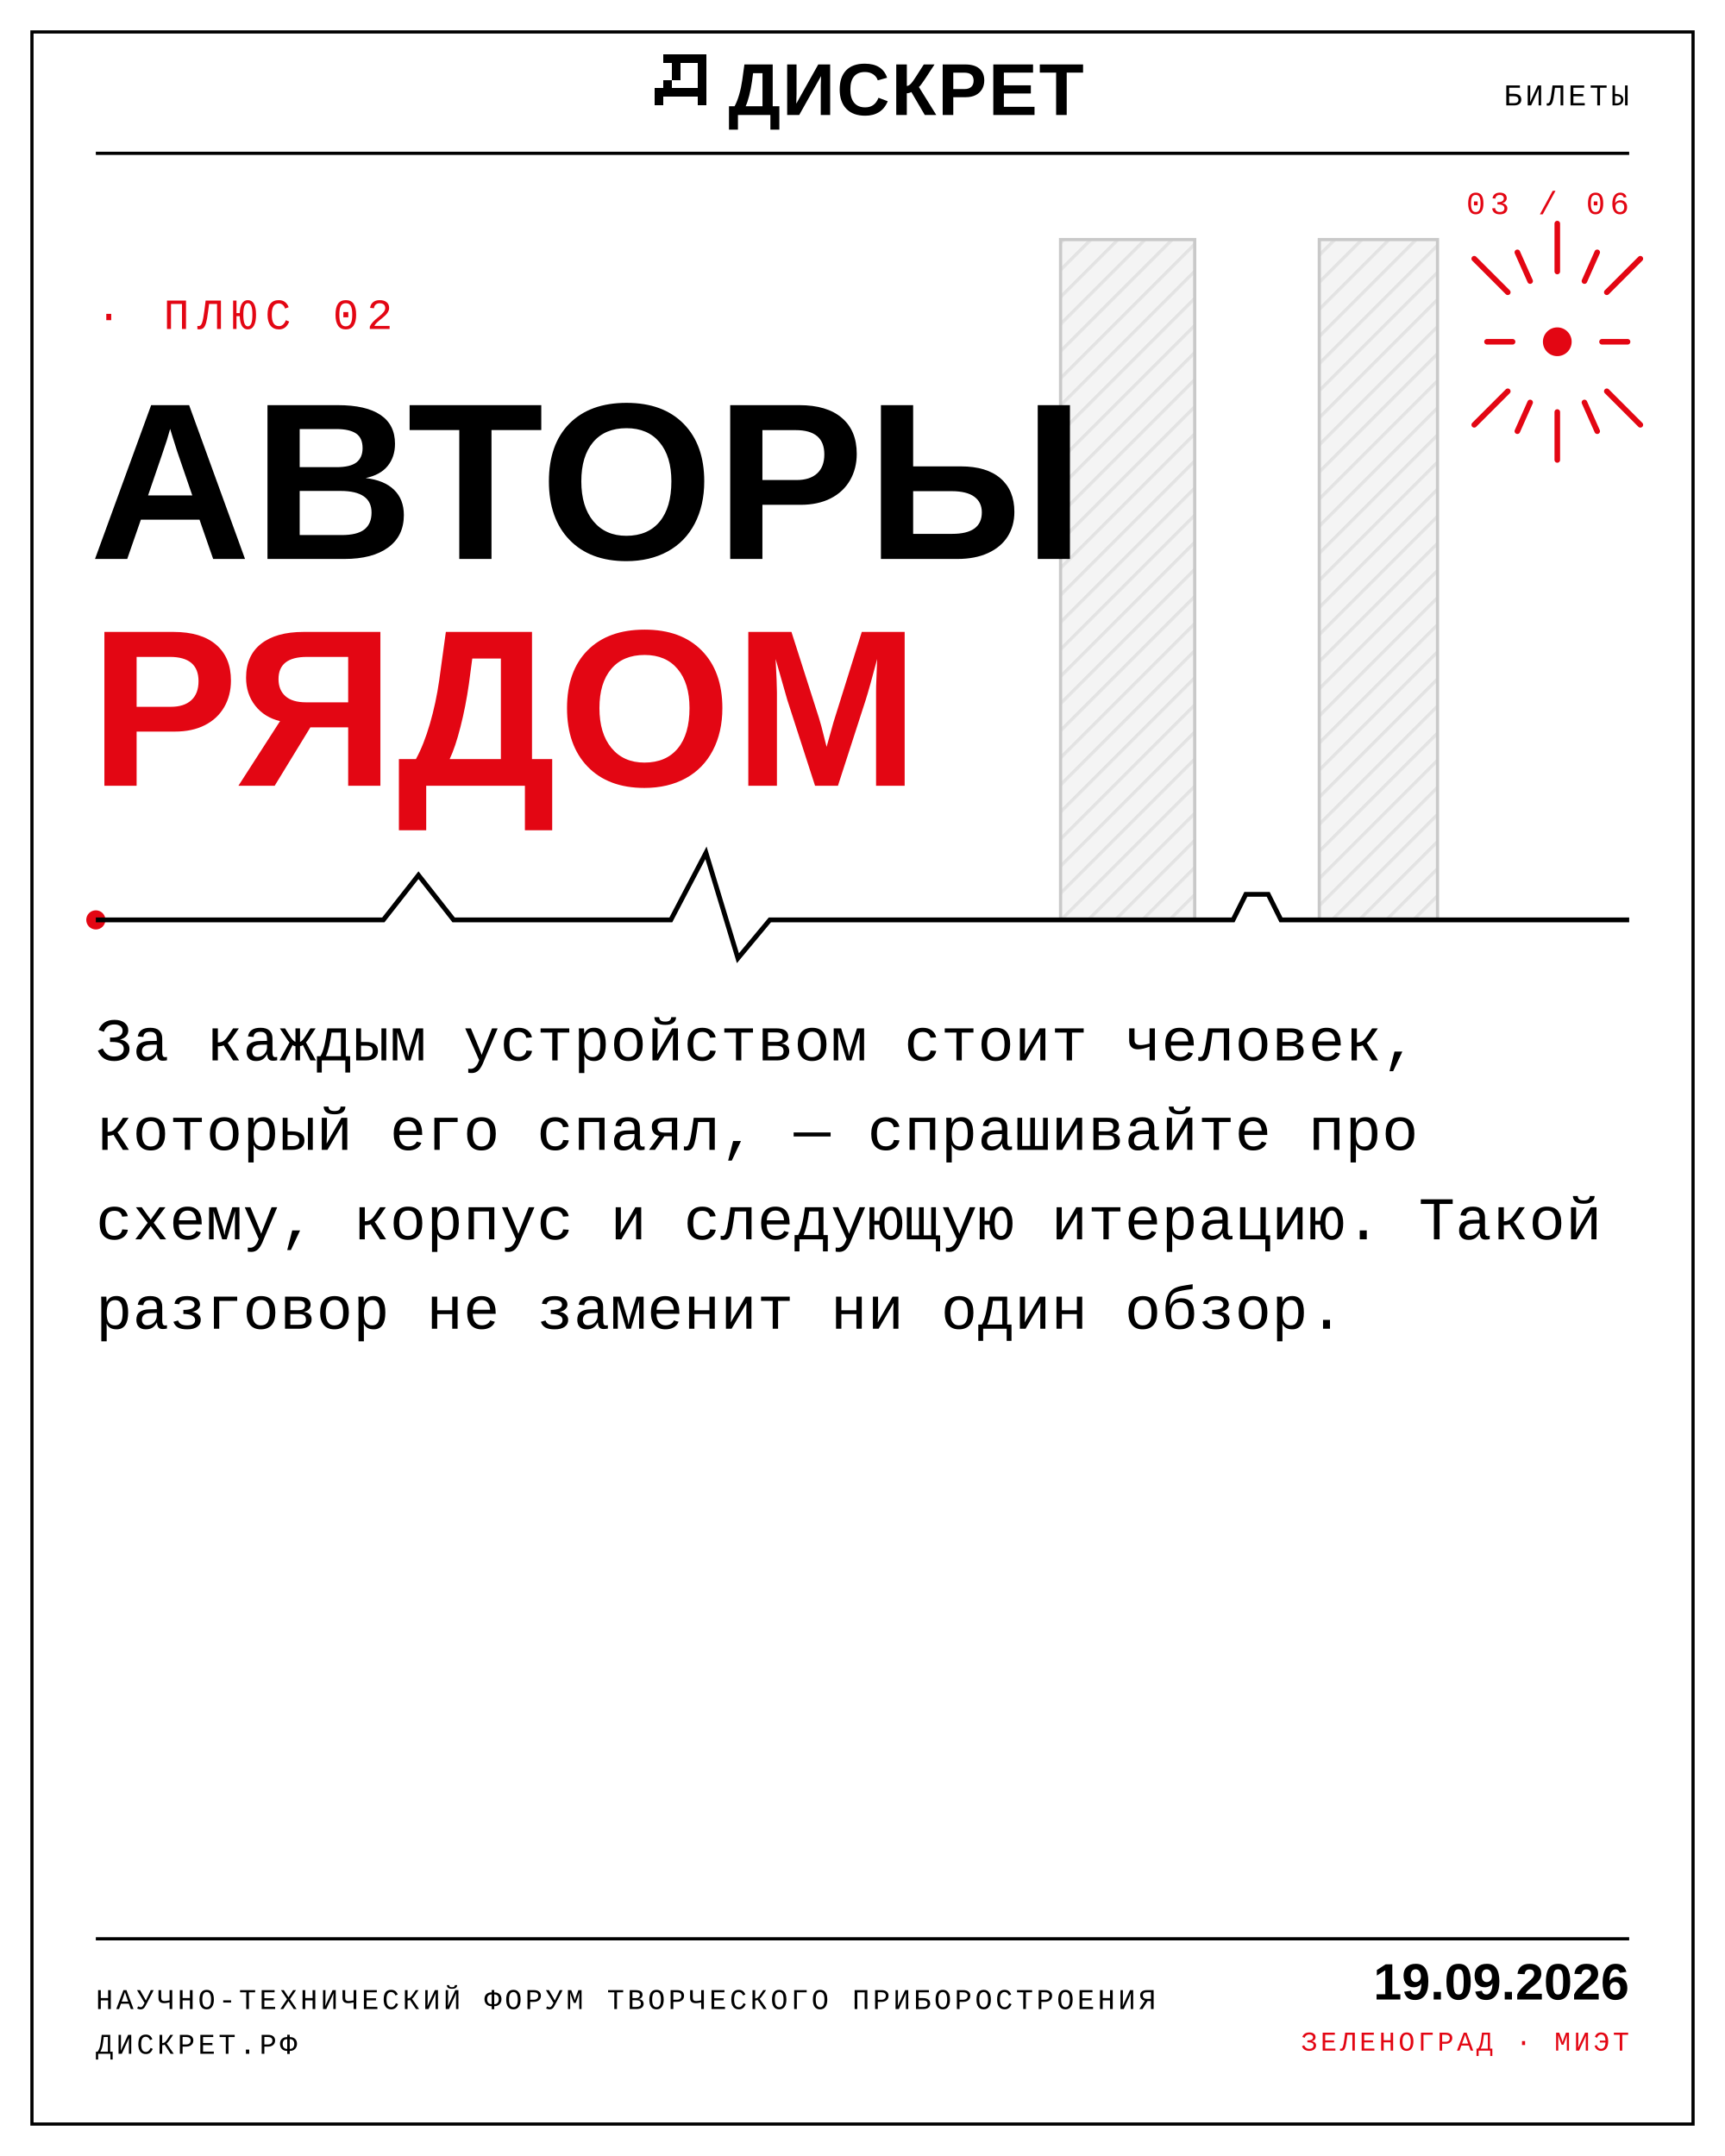
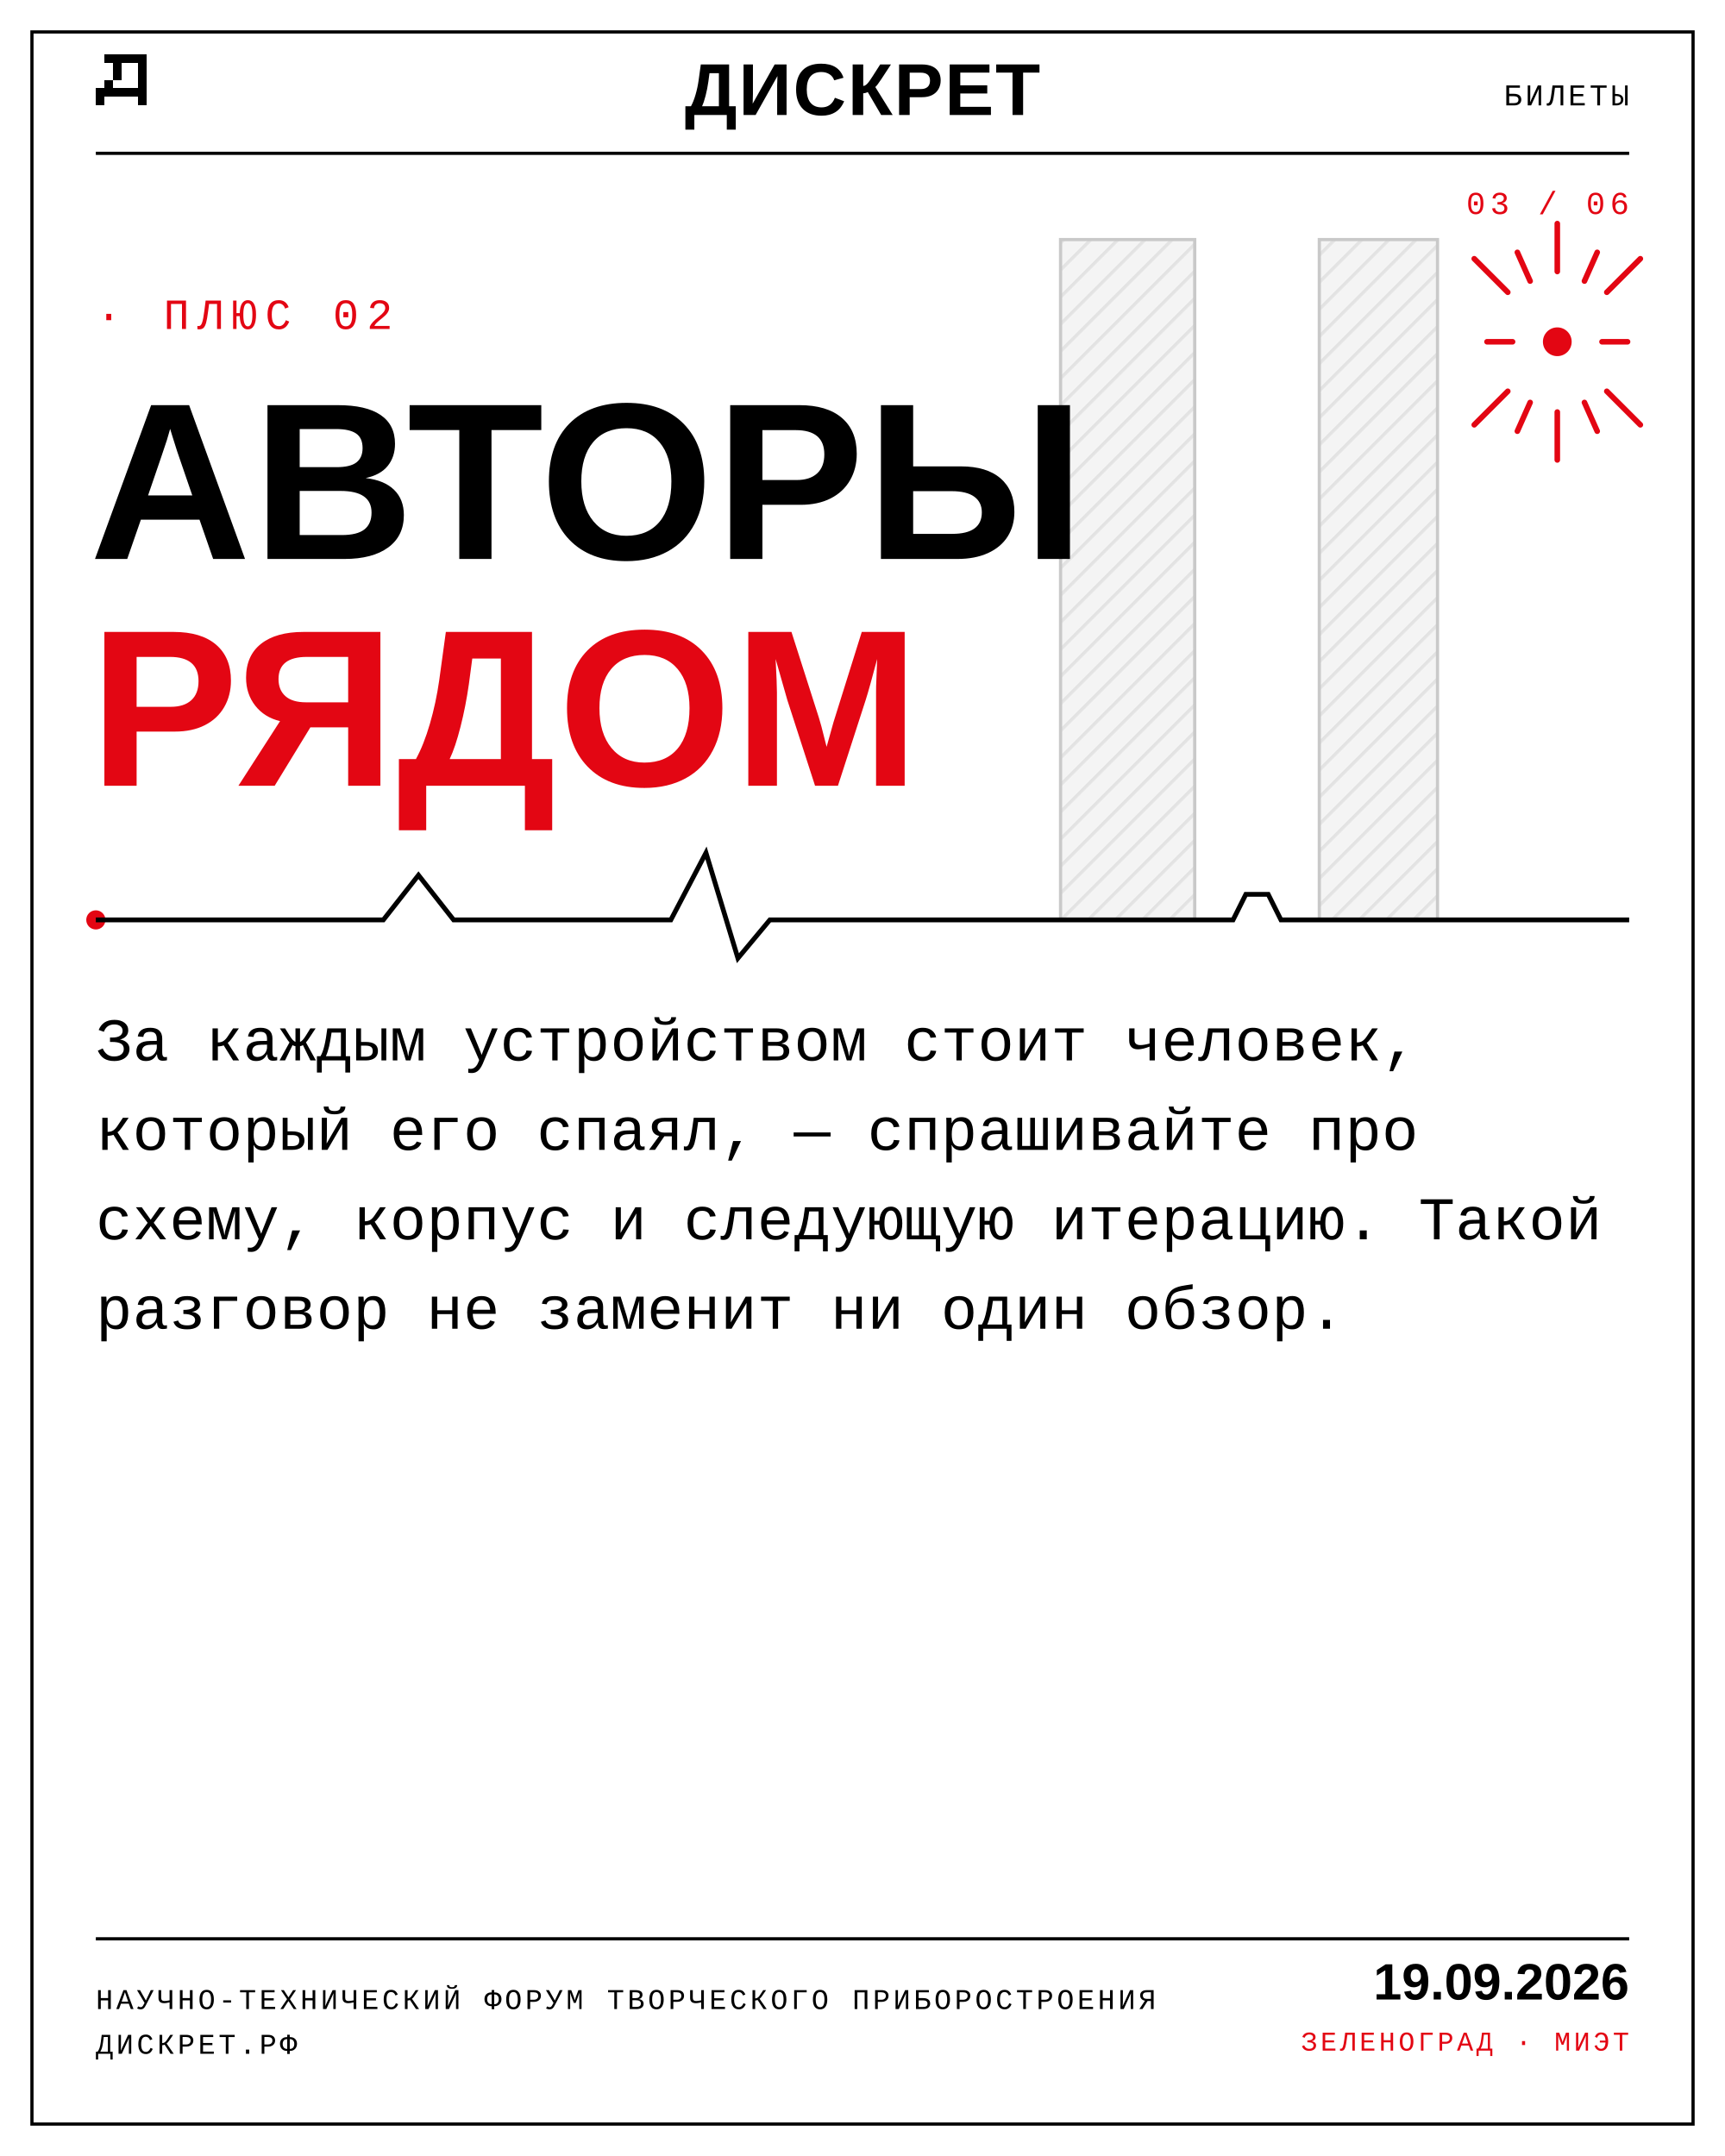
<svg xmlns="http://www.w3.org/2000/svg" width="1080" height="1350" viewBox="0 0 1080 1350" fill="none" font-family="'Arial Narrow','Helvetica Neue',Arial,sans-serif">
  <defs>
    <g id="logoD" shape-rendering="crispEdges" transform="scale(0.66667)">
      <rect x="10" y="0" width="2" height="12" />
      <rect x="2" y="0" width="8" height="2" />
      <rect x="4" y="2" width="2" height="4" />
      <rect x="2" y="6" width="2" height="2" />
      <rect x="0" y="8" width="12" height="2" />
      <rect x="0" y="10" width="2" height="2" />
    </g>
    <pattern id="th" width="12" height="12" patternTransform="rotate(45)" patternUnits="userSpaceOnUse">
      <rect width="12" height="12" fill="#f4f4f4" />
      <line x1="0" y1="0" x2="0" y2="12" stroke="#e3e3e3" stroke-width="4" />
    </pattern>
  </defs>
  <rect width="1080" height="1350" fill="#FFFFFF" />
  <rect x="20" y="20" width="1040" height="1310" fill="none" stroke="#000" stroke-width="2" />
-   <use href="#logoD" fill="#000" transform="translate(410,34) scale(4.0)" />
-   <text x="456" y="72" font-weight="800" font-size="46" letter-spacing="1" fill="#000">ДИСКРЕТ</text>
+   <use href="#logoD" fill="#000" transform="translate(60,34) scale(4.0)" />
+   <text x="540" y="72" text-anchor="middle" font-weight="800" font-size="46" letter-spacing="1" fill="#000">ДИСКРЕТ</text>
  <text x="1020" y="66" text-anchor="end" font-family="'Courier New',monospace" font-size="19" letter-spacing="2" fill="#000">БИЛЕТЫ</text>
  <line x1="60" y1="96" x2="1020" y2="96" stroke="#000" stroke-width="2" />
  <text x="1020" y="134" text-anchor="end" font-family="'Courier New',monospace" font-size="20" letter-spacing="3" fill="#E30613">03 / 06</text>
  <g stroke="#c9c9c9" stroke-width="2">
    <rect x="664" y="150" width="84" height="426" fill="url(#th)" />
    <rect x="826" y="150" width="74" height="426" fill="url(#th)" />
  </g>
  <g stroke="#E30613" stroke-width="3.5" stroke-linecap="round">
    <line x1="975" y1="170" x2="975" y2="140" />
    <line x1="975" y1="258" x2="975" y2="288" />
    <line x1="931" y1="214" x2="947" y2="214" />
    <line x1="1003" y1="214" x2="1019" y2="214" />
    <line x1="944" y1="183" x2="923" y2="162" />
    <line x1="1006" y1="183" x2="1027" y2="162" />
    <line x1="944" y1="245" x2="923" y2="266" />
    <line x1="1006" y1="245" x2="1027" y2="266" />
    <line x1="958" y1="176" x2="950" y2="158" />
    <line x1="992" y1="176" x2="1000" y2="158" />
    <line x1="958" y1="252" x2="950" y2="270" />
    <line x1="992" y1="252" x2="1000" y2="270" />
  </g>
  <circle cx="975" cy="214" r="9" fill="#E30613" />
  <text x="60" y="206" font-family="'Courier New',monospace" font-size="27" letter-spacing="5" fill="#E30613">· ПЛЮС 02</text>
  <text x="56" y="350" font-weight="800" font-size="140" letter-spacing="1" fill="#000">АВТОРЫ</text>
  <text x="56" y="492" font-weight="800" font-size="140" letter-spacing="1" fill="#E30613">РЯДОМ</text>
  <circle cx="60" cy="576" r="6" fill="#E30613" />
  <polyline points="60,576 240,576 262,548 284,576 420,576 442,534 462,600 482,576 772,576 780,560 794,560 802,576 1020,576" fill="none" stroke="#000" stroke-width="3" />
  <text x="60" y="664" font-family="'Courier New',monospace" font-size="38" letter-spacing="0.2" fill="#000">За каждым устройством стоит человек,</text>
  <text x="60" y="720" font-family="'Courier New',monospace" font-size="38" letter-spacing="0.2" fill="#000">который его спаял, — спрашивайте про</text>
  <text x="60" y="776" font-family="'Courier New',monospace" font-size="38" letter-spacing="0.2" fill="#000">схему, корпус и следующую итерацию. Такой</text>
  <text x="60" y="832" font-family="'Courier New',monospace" font-size="38" letter-spacing="0.2" fill="#000">разговор не заменит ни один обзор.</text>
  <line x1="60" y1="1214" x2="1020" y2="1214" stroke="#000" stroke-width="2" />
  <text x="60" y="1258" font-family="'Courier New',monospace" font-size="18" letter-spacing="2" fill="#000">НАУЧНО-ТЕХНИЧЕСКИЙ ФОРУМ ТВОРЧЕСКОГО ПРИБОРОСТРОЕНИЯ</text>
  <text x="60" y="1286" font-family="'Courier New',monospace" font-size="18" letter-spacing="2" fill="#000">ДИСКРЕТ.РФ</text>
  <text x="1020" y="1252" text-anchor="end" font-weight="800" font-size="32" fill="#000">19.09.2026</text>
  <text x="1020" y="1284" text-anchor="end" font-family="'Courier New',monospace" font-size="17" letter-spacing="2" fill="#E30613">ЗЕЛЕНОГРАД · МИЭТ</text>
</svg>
